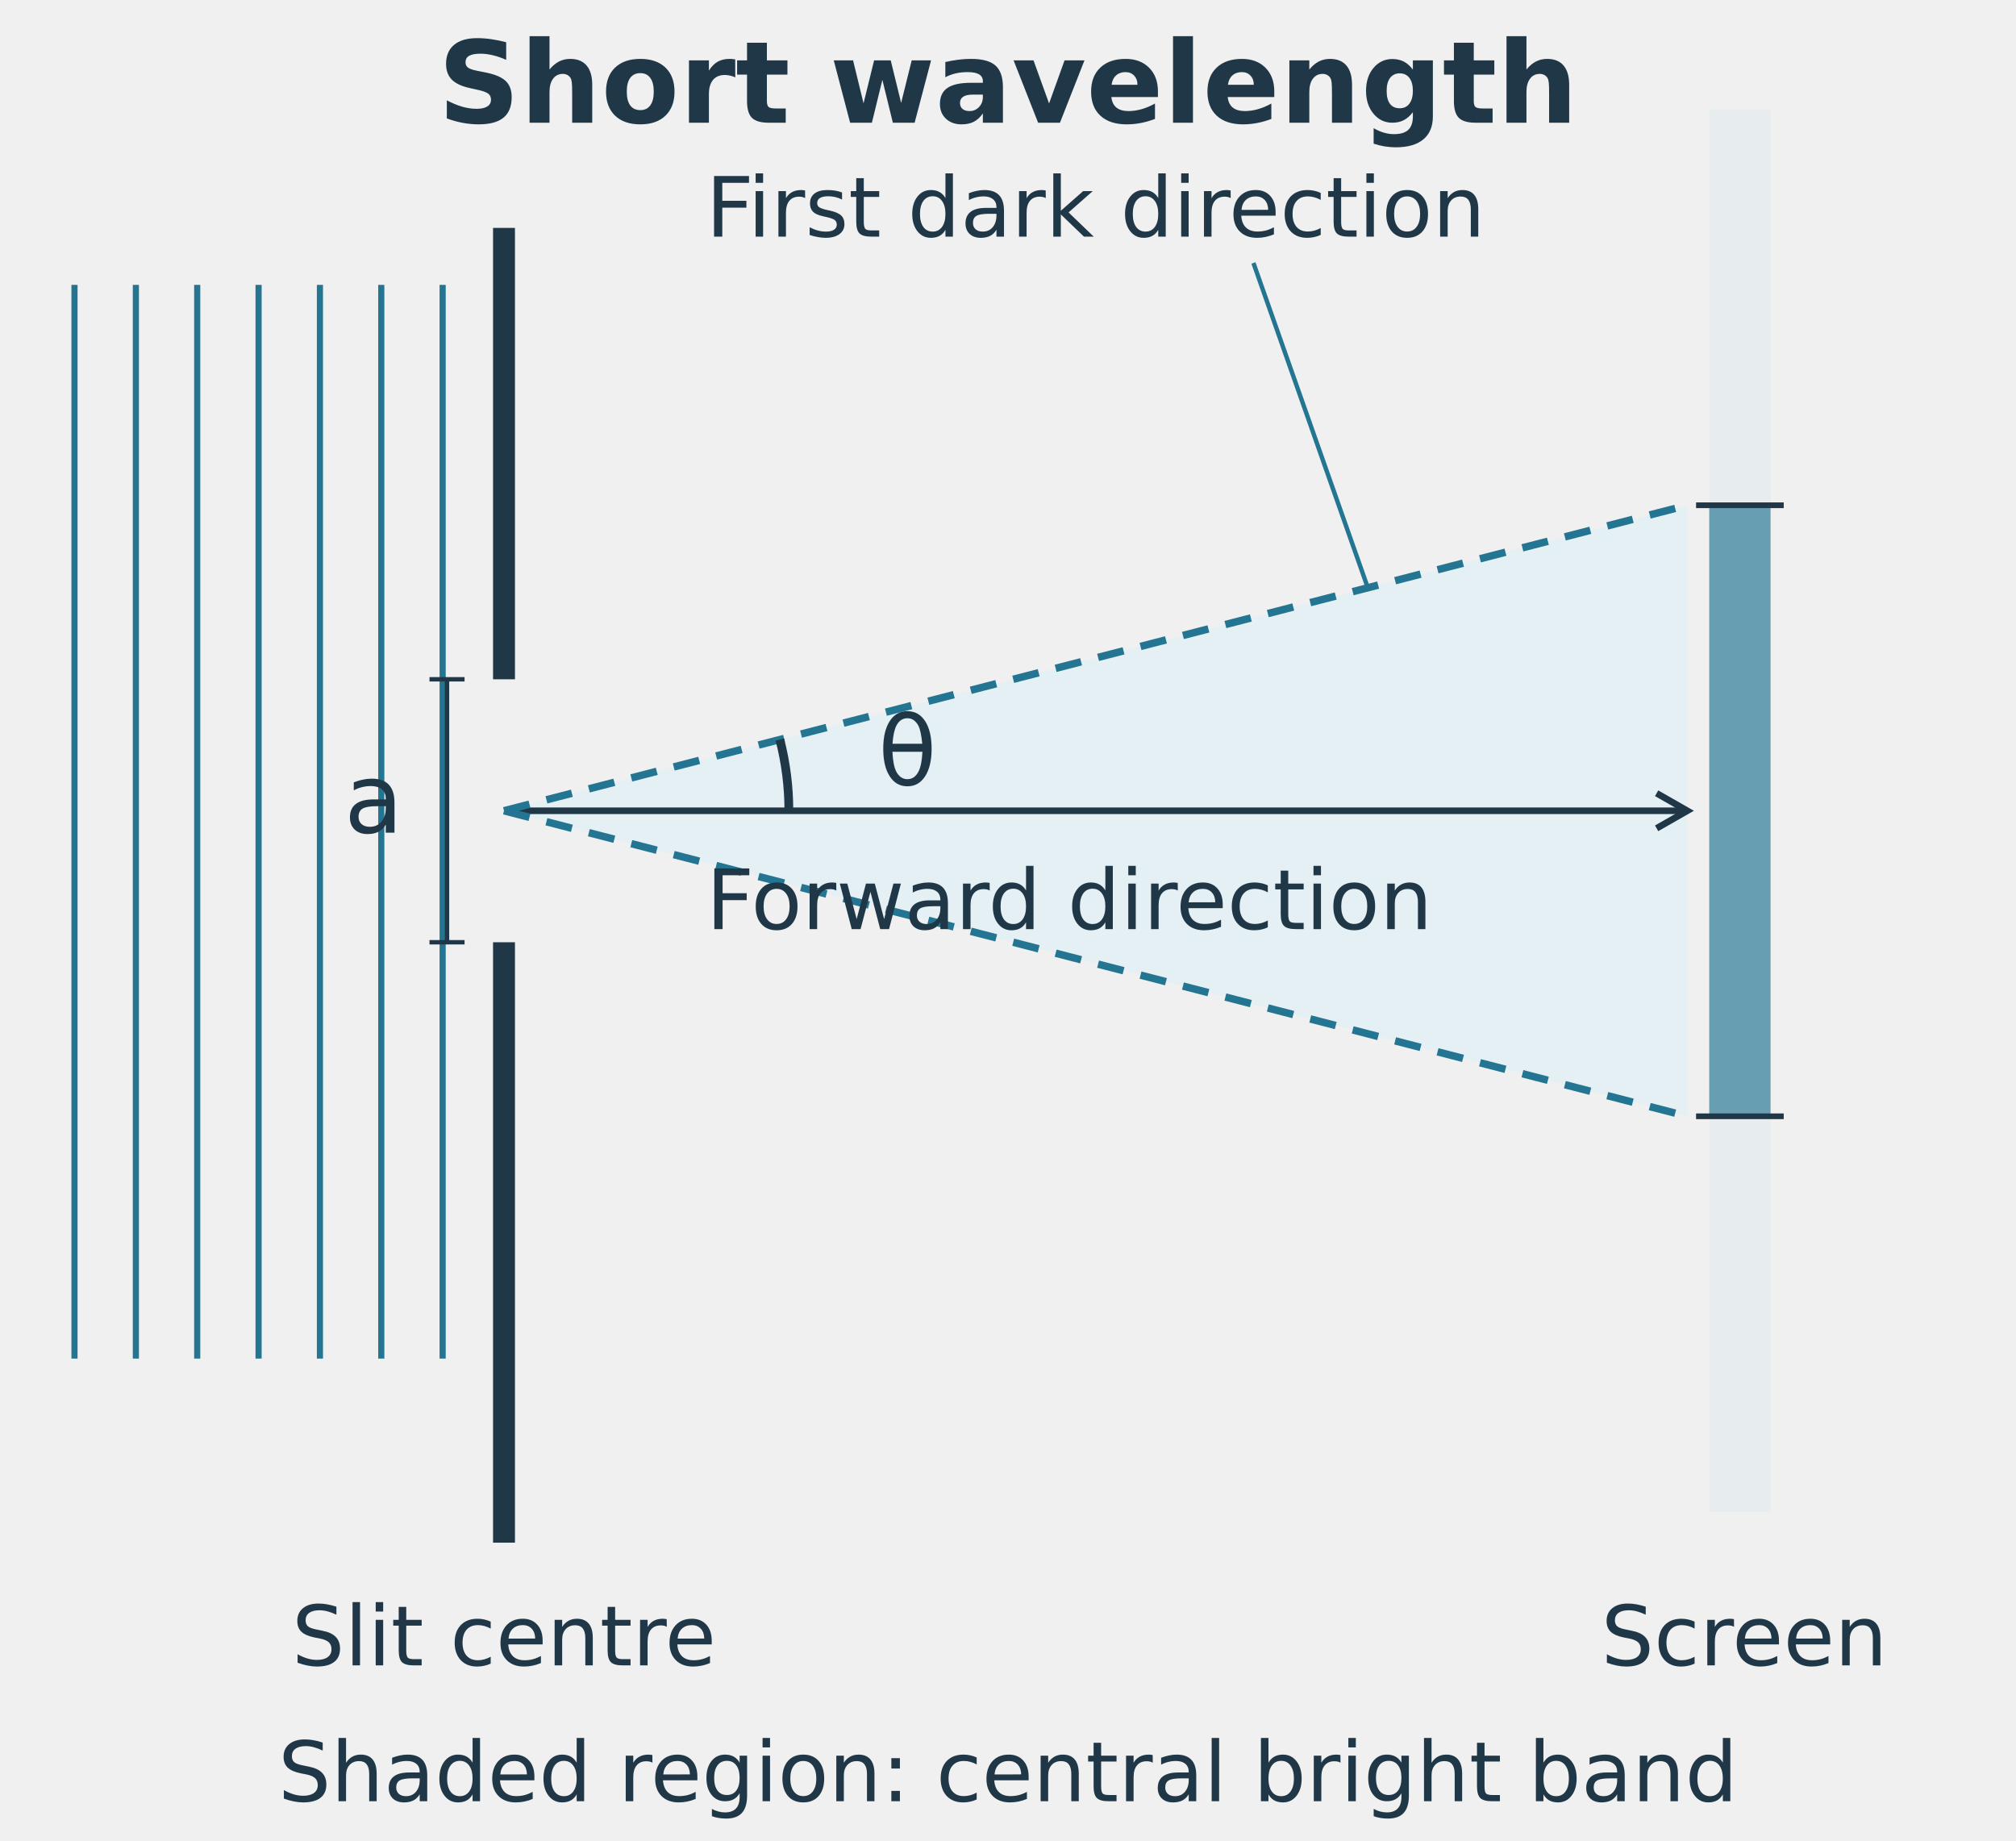
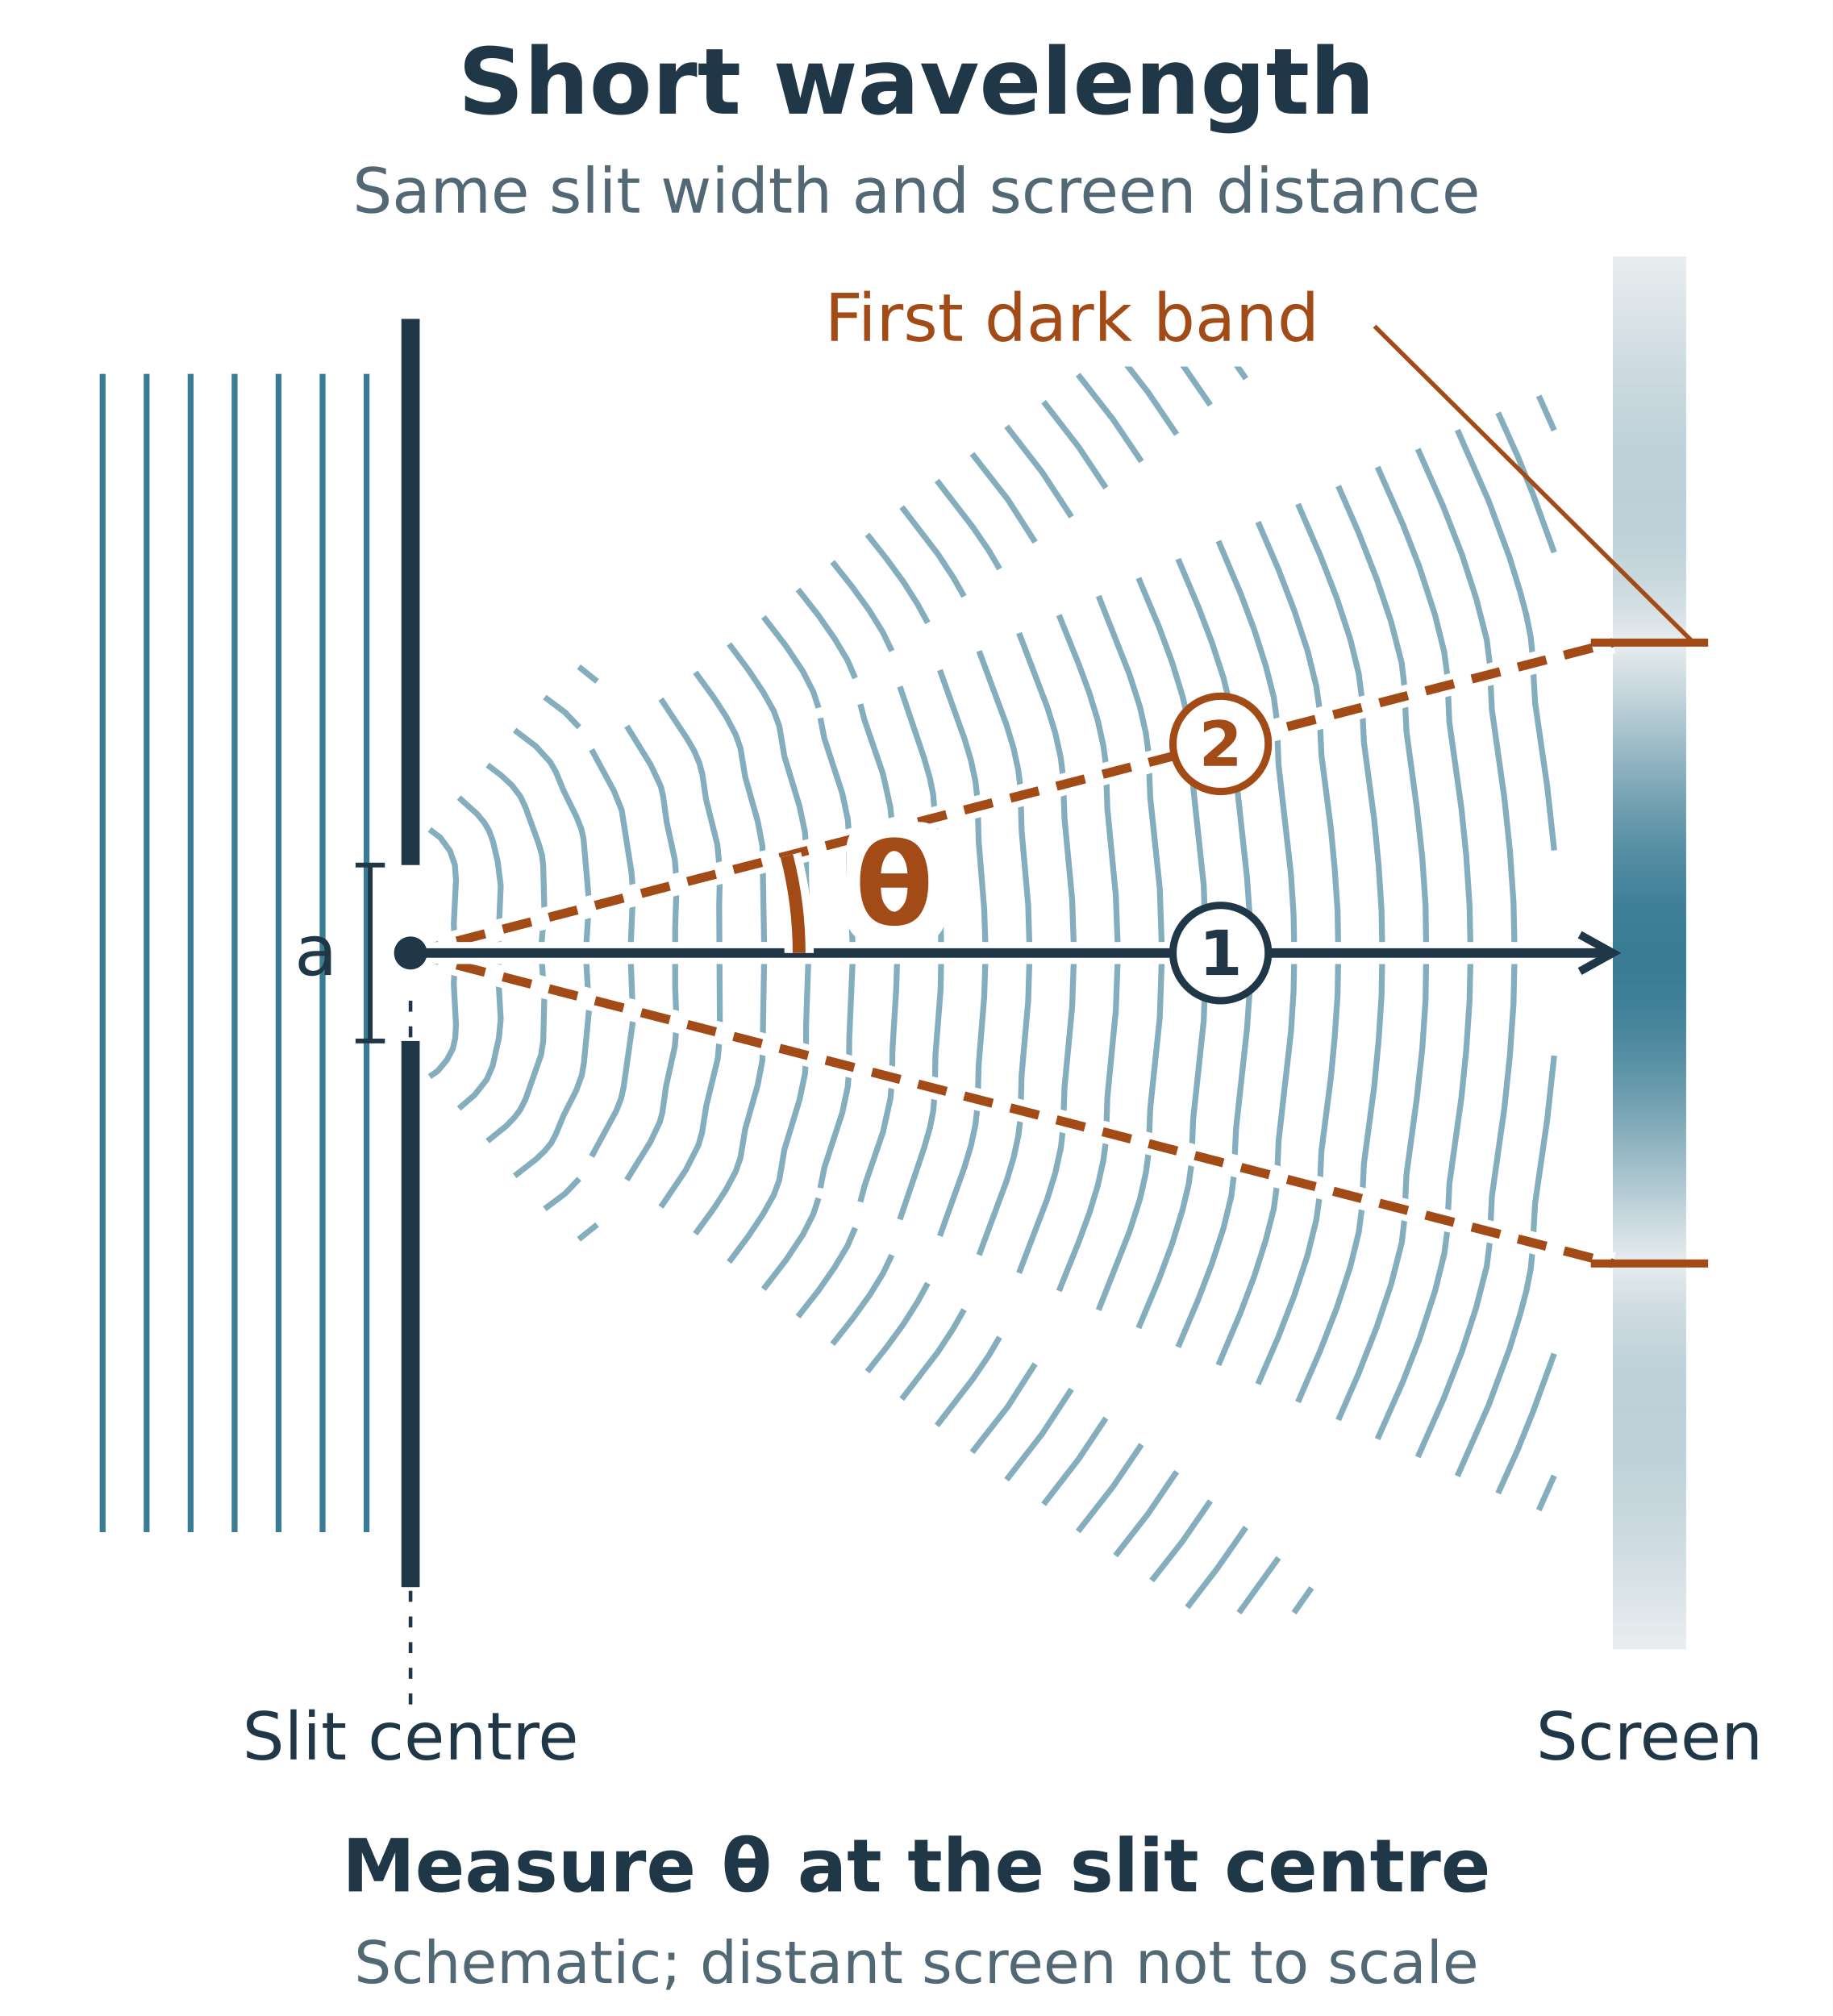
- <svg xmlns="http://www.w3.org/2000/svg" viewBox="0 0 460 420" role="img">
-   <style>text{font-family:DejaVu Sans,Arial,sans-serif;fill:#203747;font-size:22px}.small{font-size:19px}.title{font-size:26px;font-weight:600}.muted{fill:#526774}</style>
-   <text x="230" y="28" class="title" text-anchor="middle">Short wavelength</text>
-   <path d="M115,185 L385,115.29 L385,254.71 Z" fill="#e4f0f4" />
-   <line x1="101.00" y1="65.00" x2="101.00" y2="310.00" stroke="#247592" stroke-width="1.4" />
-   <line x1="87.00" y1="65.00" x2="87.00" y2="310.00" stroke="#247592" stroke-width="1.4" />
-   <line x1="73.00" y1="65.00" x2="73.00" y2="310.00" stroke="#247592" stroke-width="1.4" />
-   <line x1="59.00" y1="65.00" x2="59.00" y2="310.00" stroke="#247592" stroke-width="1.4" />
-   <line x1="45.00" y1="65.00" x2="45.00" y2="310.00" stroke="#247592" stroke-width="1.4" />
-   <line x1="31.00" y1="65.00" x2="31.00" y2="310.00" stroke="#247592" stroke-width="1.4" />
-   <line x1="17.00" y1="65.00" x2="17.00" y2="310.00" stroke="#247592" stroke-width="1.4" />
-   <line x1="115.00" y1="52.00" x2="115.00" y2="155.00" stroke="#203747" stroke-width="5" />
-   <line x1="115.00" y1="215.00" x2="115.00" y2="352.00" stroke="#203747" stroke-width="5" />
-   <line x1="102.00" y1="155.00" x2="102.00" y2="215.00" stroke="#203747" stroke-width="1" />
-   <line x1="98.00" y1="155.00" x2="106.00" y2="155.00" stroke="#203747" stroke-width="1" />
-   <line x1="98.00" y1="215.00" x2="106.00" y2="215.00" stroke="#203747" stroke-width="1" />
-   <text x="92" y="190" class="" text-anchor="end">a</text>
-   <line x1="115.00" y1="185.00" x2="385.00" y2="185.00" stroke="#203747" stroke-width="1.5" />
-   <path d="M378,181 L385,185 L378,189" fill="none" stroke="#203747" stroke-width="1.5" />
-   <line x1="115.00" y1="185.00" x2="385.00" y2="115.29" stroke="#247592" stroke-width="1.7" stroke-dasharray="6 4" />
-   <line x1="115.00" y1="185.00" x2="385.00" y2="254.71" stroke="#247592" stroke-width="1.7" stroke-dasharray="6 4" />
-   <path d="M180,185 A65,65 0 0 0 177.94,168.75" stroke="#203747" stroke-width="2" fill="none" />
-   <text x="200.315" y="179.164" class="" text-anchor="start">θ</text>
-   <text x="244" y="212" class="small" text-anchor="middle">Forward direction</text>
-   <rect x="390" y="25" width="14" height="320" fill="#e7ecef" />
-   <rect x="390" y="115.29" width="14" height="139.43" fill="#247592" opacity=".65" />
-   <line x1="387.00" y1="115.29" x2="407.00" y2="115.29" stroke="#203747" stroke-width="1.3" />
-   <line x1="387.00" y1="254.71" x2="407.00" y2="254.71" stroke="#203747" stroke-width="1.3" />
-   <text x="250" y="54" class="small" text-anchor="middle">First dark direction</text>
-   <line x1="286.00" y1="60.00" x2="312.10" y2="134.11" stroke="#247592" stroke-width="1" />
-   <text x="115" y="380" class="small" text-anchor="middle">Slit centre</text>
-   <text x="398" y="380" class="small" text-anchor="middle">Screen</text>
-   <text x="230" y="411" class="small" text-anchor="middle">Shaded region: central bright band</text>
+ <svg xmlns="http://www.w3.org/2000/svg" viewBox="0 0 500 550" role="img" aria-labelledby="title desc">
+   <style>text{font-family:DejaVu Sans,Arial,sans-serif}</style>
+   <rect width="500" height="550" fill="white" />
+   <defs>
+     <clipPath id="field">
+       <rect x="115" y="70" width="310" height="380" />
+     </clipPath>
+   </defs>
+   <text x="250.00" y="31.00" font-size="25" fill="#203747" text-anchor="middle" font-weight="bold">Short wavelength</text>
+   <text x="250.00" y="58.00" font-size="17" fill="#536875" text-anchor="middle" font-weight="normal">Same slit width and screen distance</text>
+   <path d="M100.00,102.00 L100.00,418.00" fill="none" stroke="#397c94" stroke-width="1.6" stroke-dasharray="" />
+   <path d="M88.00,102.00 L88.00,418.00" fill="none" stroke="#397c94" stroke-width="1.6" stroke-dasharray="" />
+   <path d="M76.00,102.00 L76.00,418.00" fill="none" stroke="#397c94" stroke-width="1.6" stroke-dasharray="" />
+   <path d="M64.00,102.00 L64.00,418.00" fill="none" stroke="#397c94" stroke-width="1.6" stroke-dasharray="" />
+   <path d="M52.00,102.00 L52.00,418.00" fill="none" stroke="#397c94" stroke-width="1.6" stroke-dasharray="" />
+   <path d="M40.00,102.00 L40.00,418.00" fill="none" stroke="#397c94" stroke-width="1.6" stroke-dasharray="" />
+   <path d="M28.00,102.00 L28.00,418.00" fill="none" stroke="#397c94" stroke-width="1.6" stroke-dasharray="" />
+   <g data-wavefronts="outgoing" clip-path="url(#field)" opacity=".62">
+     <path d="M357.8,433.2 L353.0,440.0" fill="none" stroke="#397c94" stroke-width="1.6" />
+     <path d="M348.8,425.0 L338.0,440.0" fill="none" stroke="#397c94" stroke-width="1.6" />
+     <path d="M339.9,416.7 L332.0,428.0 L323.9,438.5" fill="none" stroke="#397c94" stroke-width="1.6" />
+     <path d="M330.2,409.5 L322.6,420.5 L314.2,431.2" fill="none" stroke="#397c94" stroke-width="1.6" />
+     <path d="M424.0,402.6 L419.8,412.0" fill="none" stroke="#397c94" stroke-width="1.6" />
+     <path d="M321.0,401.5 L313.2,413.0 L304.3,424.4" fill="none" stroke="#397c94" stroke-width="1.6" />
+     <path d="M311.4,394.1 L303.7,405.5 L294.1,417.8" fill="none" stroke="#397c94" stroke-width="1.6" />
+     <path d="M301.7,386.9 L294.3,398.0 L284.7,410.4" fill="none" stroke="#397c94" stroke-width="1.6" />
+     <path d="M292.3,379.0 L284.3,391.2 L274.6,403.7" fill="none" stroke="#397c94" stroke-width="1.6" />
+     <path d="M282.4,372.1 L274.9,383.8 L265.2,396.2" fill="none" stroke="#397c94" stroke-width="1.6" />
+     <path d="M424.0,369.3 L418.2,385.2 L414.1,395.4 L408.7,407.4" fill="none" stroke="#397c94" stroke-width="1.6" />
+     <path d="M272.7,364.8 L269.7,369.9 L265.4,376.2 L255.6,388.9" fill="none" stroke="#397c94" stroke-width="1.6" />
+     <path d="M263.0,357.3 L260.1,362.4 L255.9,368.8 L246.0,381.7" fill="none" stroke="#397c94" stroke-width="1.6" />
+     <path d="M253.1,350.1 L250.3,355.2 L246.5,361.2 L241.9,367.5 L236.6,374.2" fill="none" stroke="#397c94" stroke-width="1.6" />
+     <path d="M243.3,342.4 L240.9,347.4 L237.2,353.4 L232.5,359.9 L227.1,366.7" fill="none" stroke="#397c94" stroke-width="1.6" />
+     <path d="M418.1,341.0 L417.6,346.2 L416.4,352.2 L414.7,358.6 L411.8,368.0 L406.1,383.4 L397.6,402.7" fill="none" stroke="#397c94" stroke-width="1.6" />
+     <path d="M233.3,335.0 L231.2,339.9 L227.6,345.9 L223.2,352.2 L217.7,359.2" fill="none" stroke="#397c94" stroke-width="1.6" />
+     <path d="M162.9,334.1 L157.9,338.1" fill="none" stroke="#397c94" stroke-width="1.6" />
+     <path d="M223.3,326.9 L221.9,331.2 L219.0,336.9 L214.4,343.8 L208.3,351.7" fill="none" stroke="#397c94" stroke-width="1.6" />
+     <path d="M158.0,321.6 L154.2,325.6 L148.6,329.8" fill="none" stroke="#397c94" stroke-width="1.6" />
+     <path d="M424.0,288.0 L422.1,305.4 L418.8,328.2 L418.3,336.9" fill="none" stroke="#397c94" stroke-width="1.6" />
+     <path d="M117.2,226.3 L120.1,228.5 L122.8,232.2 L124.1,236.0 L124.4,240.1 L123.8,252.1 L124.2,260.0 L123.8,268.6 L124.4,279.5 L124.2,283.2 L123.5,286.2 L121.9,289.2 L119.4,292.2 L117.2,293.7" fill="none" stroke="#397c94" stroke-width="1.6" />
+     <path d="M125.2,217.6 L130.2,222.1 L132.1,224.4 L133.4,226.6 L134.5,229.6 L135.8,235.2 L136.6,241.6 L135.9,258.5 L136.1,269.4 L136.6,278.0 L136.1,283.2 L134.4,290.8 L132.8,294.5 L129.5,298.7 L125.2,302.4" fill="none" stroke="#397c94" stroke-width="1.6" />
+     <path d="M133.0,208.7 L136.8,211.6 L139.7,214.3 L141.9,217.2 L143.3,220.1 L146.9,230.0 L147.9,233.4 L148.2,236.4 L148.5,248.0 L147.6,259.2 L148.5,272.0 L148.2,284.0 L147.6,287.8 L143.4,299.8 L141.9,302.8 L140.4,304.8 L138.2,307.1 L133.0,311.3" fill="none" stroke="#397c94" stroke-width="1.6" />
+     <path d="M161.4,204.5 L167.5,215.8 L169.6,221.0 L172.3,238.2 L172.7,243.5 L172.0,259.6 L172.7,278.4 L170.1,296.8 L169.4,299.8 L168.1,303.1 L161.4,315.5" fill="none" stroke="#397c94" stroke-width="1.6" />
+     <path d="M140.4,199.2 L146.2,203.6 L150.1,207.9 L151.6,210.5 L153.8,215.8 L157.3,222.9 L158.6,226.2 L159.2,228.9 L160.7,246.1 L159.8,260.0 L160.7,275.4 L159.3,290.0 L158.7,293.4 L157.2,297.5 L153.8,304.2 L151.6,309.5 L150.4,311.8 L148.6,314.0 L146.3,316.2 L140.4,320.8" fill="none" stroke="#397c94" stroke-width="1.6" />
+     <path d="M171.0,198.1 L177.5,208.6 L180.3,214.6 L180.9,217.2 L181.9,224.4 L184.1,234.5 L184.6,240.9 L184.2,252.9 L184.2,269.4 L184.6,279.5 L184.1,285.5 L181.7,296.4 L180.7,303.5 L180.0,306.1 L177.4,311.6 L171.0,321.9" fill="none" stroke="#397c94" stroke-width="1.6" />
+     <path d="M223.8,195.9 L224.9,201.5 L229.8,216.5 L231.3,223.6 L231.6,227.8 L231.7,237.1 L232.7,260.0 L231.7,282.9 L231.6,292.2 L231.3,296.4 L229.8,303.5 L224.9,318.5 L223.8,324.1" fill="none" stroke="#397c94" stroke-width="1.6" />
+     <path d="M234.7,192.1 L235.9,196.6 L240.9,211.2 L242.9,220.2 L243.3,224.4 L243.5,234.1 L244.5,250.2 L244.8,260.0 L244.5,269.8 L243.5,285.9 L243.3,295.6 L242.9,299.8 L240.9,308.8 L235.9,323.4 L234.7,327.9" fill="none" stroke="#397c94" stroke-width="1.6" />
+     <path d="M180.3,190.7 L187.5,201.6 L189.4,204.9 L190.8,208.2 L191.6,211.2 L192.6,218.0 L195.7,230.4 L196.4,237.9 L196.2,246.9 L196.4,282.5 L195.8,288.9 L192.7,301.6 L191.5,309.1 L190.5,312.5 L187.1,319.2 L180.3,329.3" fill="none" stroke="#397c94" stroke-width="1.6" />
+     <path d="M148.6,190.2 L154.2,194.4 L158.0,198.4" fill="none" stroke="#397c94" stroke-width="1.6" />
+     <path d="M245.5,187.3 L252.1,206.8 L253.7,212.4 L254.6,216.9 L255.0,221.8 L255.2,232.2 L256.6,249.9 L256.8,260.0 L256.6,270.1 L255.2,287.8 L255.0,298.2 L254.6,303.1 L253.7,307.6 L252.1,313.2 L245.5,332.7" fill="none" stroke="#397c94" stroke-width="1.6" />
+     <path d="M189.7,183.4 L194.8,190.4 L198.1,195.5 L200.7,200.4 L202.0,204.1 L203.3,212.0 L206.7,224.0 L208.0,230.8 L208.5,260.0 L208.0,289.2 L206.7,296.0 L203.3,308.0 L202.0,315.9 L200.7,319.6 L198.1,324.5 L194.8,329.6 L189.7,336.6" fill="none" stroke="#397c94" stroke-width="1.6" />
+     <path d="M418.3,183.1 L418.8,191.8 L422.1,214.6 L424.0,232.0" fill="none" stroke="#397c94" stroke-width="1.6" />
+     <path d="M256.4,182.8 L263.1,201.5 L264.9,207.5 L266.1,213.1 L266.7,218.4 L267.0,229.6 L268.5,248.0 L268.9,260.0 L268.5,272.0 L267.0,290.4 L266.7,301.6 L266.1,306.9 L264.9,312.5 L263.1,318.5 L256.4,337.2" fill="none" stroke="#397c94" stroke-width="1.6" />
+     <path d="M157.9,181.9 L162.9,185.9" fill="none" stroke="#397c94" stroke-width="1.6" />
+     <path d="M267.1,177.6 L274.6,197.8 L276.5,204.1 L277.8,210.1 L278.4,215.0 L278.7,226.6 L280.5,246.9 L280.9,260.0 L280.5,273.1 L278.7,293.4 L278.4,305.0 L277.8,309.9 L276.5,315.9 L274.6,322.2 L267.1,342.4" fill="none" stroke="#397c94" stroke-width="1.6" />
+     <path d="M198.9,175.7 L204.2,182.8 L208.2,188.8 L211.1,194.0 L212.6,198.1 L214.0,206.4 L218.1,219.9 L219.6,227.0 L219.9,231.1 L219.9,240.1 L220.6,260.0 L219.9,279.9 L219.9,288.9 L219.6,293.0 L218.1,300.1 L214.0,313.6 L212.6,321.9 L211.1,326.0 L208.2,331.2 L204.2,337.2 L198.9,344.3" fill="none" stroke="#397c94" stroke-width="1.6" />
+     <path d="M278.0,172.7 L285.7,192.9 L287.9,200.0 L289.4,206.8 L290.0,212.0 L290.4,223.2 L292.5,245.4 L293.0,260.0 L292.5,274.6 L290.4,296.8 L290.0,308.0 L289.4,313.2 L287.9,320.0 L285.7,327.1 L278.0,347.3" fill="none" stroke="#397c94" stroke-width="1.6" />
+     <path d="M208.3,168.3 L214.4,176.2 L219.0,183.1 L221.9,188.8 L223.3,193.1" fill="none" stroke="#397c94" stroke-width="1.6" />
+     <path d="M288.9,167.8 L294.3,181.2 L297.2,189.1 L299.5,196.6 L301.0,203.4 L301.7,208.6 L302.1,220.6 L304.4,244.2 L305.0,260.0 L304.4,275.8 L302.1,299.4 L301.7,311.4 L301.0,316.6 L299.5,323.4 L297.2,330.9 L294.3,338.8 L288.9,352.2" fill="none" stroke="#397c94" stroke-width="1.6" />
+     <path d="M299.7,162.6 L308.1,183.9 L311.0,192.9 L312.6,200.0 L313.3,205.2 L313.8,217.6 L316.4,242.4 L317.0,260.0 L316.4,277.6 L313.8,302.4 L313.3,314.8 L312.6,320.0 L311.0,327.1 L308.1,336.1 L299.7,357.4" fill="none" stroke="#397c94" stroke-width="1.6" />
+     <path d="M217.7,160.8 L223.2,167.8 L227.6,174.1 L231.2,180.1 L233.3,185.0" fill="none" stroke="#397c94" stroke-width="1.6" />
+     <path d="M310.6,157.7 L316.1,170.8 L319.7,180.5 L322.6,189.9 L324.3,197.0 L325.0,202.2 L325.5,214.6 L328.4,241.6 L329.0,260.0 L328.4,278.4 L325.5,305.4 L325.0,317.8 L324.3,323.0 L322.6,330.1 L319.7,339.5 L316.1,349.2 L310.6,362.3" fill="none" stroke="#397c94" stroke-width="1.6" />
+     <path d="M227.1,153.3 L232.5,160.1 L237.2,166.6 L240.9,172.6 L243.3,177.6" fill="none" stroke="#397c94" stroke-width="1.6" />
+     <path d="M321.4,152.5 L326.9,165.5 L330.6,175.2 L333.8,185.0 L335.9,193.6 L336.6,199.2 L337.2,212.0 L340.2,239.4 L340.9,249.5 L341.1,260.0 L340.9,270.5 L340.2,280.6 L337.2,308.0 L336.6,320.8 L335.9,326.4 L333.8,335.0 L330.6,344.8 L326.9,354.5 L321.4,367.5" fill="none" stroke="#397c94" stroke-width="1.6" />
+     <path d="M332.4,147.6 L338.4,161.8 L342.2,171.9 L345.3,181.6 L347.5,190.2 L348.3,196.2 L348.8,208.6 L352.2,238.6 L352.9,249.5 L353.1,260.0 L352.9,270.5 L352.2,281.4 L348.8,311.4 L348.3,323.8 L347.5,329.8 L345.3,338.4 L342.2,348.1 L338.4,358.2 L332.4,372.4" fill="none" stroke="#397c94" stroke-width="1.6" />
+     <path d="M236.6,145.8 L241.9,152.5 L246.5,158.8 L250.3,164.8 L253.1,169.9" fill="none" stroke="#397c94" stroke-width="1.6" />
+     <path d="M343.2,142.4 L348.8,155.4 L353.1,166.6 L356.7,177.5 L359.1,187.2 L359.9,192.9 L360.5,206.0 L363.1,226.2 L364.1,236.8 L364.9,248.4 L365.1,260.0 L364.9,271.6 L364.1,283.2 L363.1,293.8 L360.5,314.0 L359.9,327.1 L359.1,332.8 L356.7,342.5 L353.1,353.4 L348.8,364.6 L343.2,377.6" fill="none" stroke="#397c94" stroke-width="1.6" />
+     <path d="M246.0,138.3 L255.9,151.2 L260.1,157.6 L263.0,162.7" fill="none" stroke="#397c94" stroke-width="1.6" />
+     <path d="M354.1,137.5 L360.2,151.6 L364.7,163.2 L368.4,174.5 L370.7,183.9 L371.5,190.2 L372.1,202.6 L374.9,223.6 L376.1,236.1 L376.9,248.4 L377.1,260.0 L376.9,271.6 L376.1,283.9 L374.9,296.4 L372.1,317.4 L371.5,329.8 L370.7,336.1 L368.4,345.5 L364.7,356.8 L360.2,368.4 L354.1,382.5" fill="none" stroke="#397c94" stroke-width="1.6" />
+     <path d="M365.1,132.6 L370.6,145.2 L375.6,158.0 L379.5,169.6 L382.4,180.9 L383.1,186.9 L383.7,199.6 L386.5,220.2 L388.0,233.8 L388.9,246.9 L389.1,260.0 L388.9,273.1 L388.0,286.2 L386.5,299.8 L383.7,320.4 L383.1,333.1 L382.4,339.1 L379.5,350.4 L375.6,362.0 L370.6,374.8 L365.1,387.4" fill="none" stroke="#397c94" stroke-width="1.6" />
+     <path d="M255.6,131.1 L265.4,143.8 L269.7,150.1 L272.7,155.2" fill="none" stroke="#397c94" stroke-width="1.6" />
+     <path d="M375.8,127.4 L382.7,143.0 L387.2,154.6 L391.5,167.8 L394.0,177.9 L394.8,183.9 L395.4,197.0 L398.7,220.6 L400.0,233.4 L400.9,246.9 L401.2,260.0 L400.9,273.1 L400.0,286.6 L398.7,299.4 L395.4,323.0 L394.8,336.1 L394.0,342.1 L391.5,352.2 L387.2,365.4 L382.7,377.0 L375.8,392.6" fill="none" stroke="#397c94" stroke-width="1.6" />
+     <path d="M265.2,123.8 L274.9,136.2 L282.4,147.9" fill="none" stroke="#397c94" stroke-width="1.6" />
+     <path d="M386.8,122.5 L393.7,138.1 L398.8,151.2 L402.7,163.2 L405.6,174.5 L406.4,180.9 L407.0,193.6 L410.4,217.6 L411.9,231.9 L412.9,246.1 L413.2,260.0 L412.9,273.9 L411.9,288.1 L410.4,302.4 L407.0,326.4 L406.4,339.1 L405.6,345.5 L402.7,356.8 L398.8,368.8 L393.7,381.9 L386.8,397.5" fill="none" stroke="#397c94" stroke-width="1.6" />
+     <path d="M397.6,117.3 L406.1,136.6 L411.8,152.0 L414.7,161.4 L416.4,167.8 L417.6,173.8 L418.1,179.0" fill="none" stroke="#397c94" stroke-width="1.6" />
+     <path d="M274.6,116.3 L284.3,128.8 L292.3,141.0" fill="none" stroke="#397c94" stroke-width="1.6" />
+     <path d="M408.7,112.6 L414.1,124.6 L418.2,134.8 L424.0,150.7" fill="none" stroke="#397c94" stroke-width="1.6" />
+     <path d="M284.7,109.6 L294.3,122.0 L301.7,133.1" fill="none" stroke="#397c94" stroke-width="1.6" />
+     <path d="M419.8,108.0 L424.0,117.4" fill="none" stroke="#397c94" stroke-width="1.6" />
+     <path d="M294.1,102.2 L303.7,114.5 L311.4,125.9" fill="none" stroke="#397c94" stroke-width="1.6" />
+     <path d="M304.3,95.6 L313.2,107.0 L321.0,118.5" fill="none" stroke="#397c94" stroke-width="1.6" />
+     <path d="M314.2,88.8 L322.6,99.5 L330.2,110.5" fill="none" stroke="#397c94" stroke-width="1.6" />
+     <path d="M323.9,81.5 L332.0,92.0 L339.9,103.3" fill="none" stroke="#397c94" stroke-width="1.6" />
+     <path d="M338.0,80.0 L348.8,95.0" fill="none" stroke="#397c94" stroke-width="1.6" />
+     <path d="M353.0,80.0 L357.8,86.8" fill="none" stroke="#397c94" stroke-width="1.6" />
+   </g>
+   <g data-screen-pattern="far-field">
+     <rect x="440" y="70" width="20" height="380" fill="#e9edef" />
+     <defs>
+       <linearGradient id="screen-intensity" x1="0" y1="0" x2="0" y2="1">
+         <stop offset="0" stop-color="#397c94" stop-opacity="0.004" />
+         <stop offset="0.005" stop-color="#397c94" stop-opacity="0.009" />
+         <stop offset="0.011" stop-color="#397c94" stop-opacity="0.021" />
+         <stop offset="0.016" stop-color="#397c94" stop-opacity="0.032" />
+         <stop offset="0.021" stop-color="#397c94" stop-opacity="0.043" />
+         <stop offset="0.026" stop-color="#397c94" stop-opacity="0.054" />
+         <stop offset="0.032" stop-color="#397c94" stop-opacity="0.065" />
+         <stop offset="0.037" stop-color="#397c94" stop-opacity="0.075" />
+         <stop offset="0.042" stop-color="#397c94" stop-opacity="0.086" />
+         <stop offset="0.047" stop-color="#397c94" stop-opacity="0.096" />
+         <stop offset="0.053" stop-color="#397c94" stop-opacity="0.106" />
+         <stop offset="0.058" stop-color="#397c94" stop-opacity="0.117" />
+         <stop offset="0.063" stop-color="#397c94" stop-opacity="0.127" />
+         <stop offset="0.068" stop-color="#397c94" stop-opacity="0.137" />
+         <stop offset="0.074" stop-color="#397c94" stop-opacity="0.146" />
+         <stop offset="0.079" stop-color="#397c94" stop-opacity="0.156" />
+         <stop offset="0.084" stop-color="#397c94" stop-opacity="0.165" />
+         <stop offset="0.089" stop-color="#397c94" stop-opacity="0.174" />
+         <stop offset="0.095" stop-color="#397c94" stop-opacity="0.183" />
+         <stop offset="0.1" stop-color="#397c94" stop-opacity="0.191" />
+         <stop offset="0.105" stop-color="#397c94" stop-opacity="0.199" />
+         <stop offset="0.111" stop-color="#397c94" stop-opacity="0.207" />
+         <stop offset="0.116" stop-color="#397c94" stop-opacity="0.214" />
+         <stop offset="0.121" stop-color="#397c94" stop-opacity="0.221" />
+         <stop offset="0.126" stop-color="#397c94" stop-opacity="0.227" />
+         <stop offset="0.132" stop-color="#397c94" stop-opacity="0.233" />
+         <stop offset="0.137" stop-color="#397c94" stop-opacity="0.238" />
+         <stop offset="0.142" stop-color="#397c94" stop-opacity="0.242" />
+         <stop offset="0.147" stop-color="#397c94" stop-opacity="0.246" />
+         <stop offset="0.153" stop-color="#397c94" stop-opacity="0.249" />
+         <stop offset="0.158" stop-color="#397c94" stop-opacity="0.251" />
+         <stop offset="0.163" stop-color="#397c94" stop-opacity="0.252" />
+         <stop offset="0.168" stop-color="#397c94" stop-opacity="0.253" />
+         <stop offset="0.174" stop-color="#397c94" stop-opacity="0.253" />
+         <stop offset="0.179" stop-color="#397c94" stop-opacity="0.252" />
+         <stop offset="0.184" stop-color="#397c94" stop-opacity="0.249" />
+         <stop offset="0.189" stop-color="#397c94" stop-opacity="0.246" />
+         <stop offset="0.195" stop-color="#397c94" stop-opacity="0.242" />
+         <stop offset="0.2" stop-color="#397c94" stop-opacity="0.237" />
+         <stop offset="0.205" stop-color="#397c94" stop-opacity="0.231" />
+         <stop offset="0.211" stop-color="#397c94" stop-opacity="0.223" />
+         <stop offset="0.216" stop-color="#397c94" stop-opacity="0.214" />
+         <stop offset="0.221" stop-color="#397c94" stop-opacity="0.204" />
+         <stop offset="0.226" stop-color="#397c94" stop-opacity="0.193" />
+         <stop offset="0.232" stop-color="#397c94" stop-opacity="0.18" />
+         <stop offset="0.237" stop-color="#397c94" stop-opacity="0.166" />
+         <stop offset="0.242" stop-color="#397c94" stop-opacity="0.151" />
+         <stop offset="0.247" stop-color="#397c94" stop-opacity="0.134" />
+         <stop offset="0.253" stop-color="#397c94" stop-opacity="0.116" />
+         <stop offset="0.258" stop-color="#397c94" stop-opacity="0.095" />
+         <stop offset="0.263" stop-color="#397c94" stop-opacity="0.073" />
+         <stop offset="0.268" stop-color="#397c94" stop-opacity="0.049" />
+         <stop offset="0.274" stop-color="#397c94" stop-opacity="0.022" />
+         <stop offset="0.279" stop-color="#397c94" stop-opacity="0.013" />
+         <stop offset="0.284" stop-color="#397c94" stop-opacity="0.043" />
+         <stop offset="0.289" stop-color="#397c94" stop-opacity="0.073" />
+         <stop offset="0.295" stop-color="#397c94" stop-opacity="0.103" />
+         <stop offset="0.3" stop-color="#397c94" stop-opacity="0.133" />
+         <stop offset="0.305" stop-color="#397c94" stop-opacity="0.163" />
+         <stop offset="0.311" stop-color="#397c94" stop-opacity="0.193" />
+         <stop offset="0.316" stop-color="#397c94" stop-opacity="0.223" />
+         <stop offset="0.321" stop-color="#397c94" stop-opacity="0.254" />
+         <stop offset="0.326" stop-color="#397c94" stop-opacity="0.285" />
+         <stop offset="0.332" stop-color="#397c94" stop-opacity="0.317" />
+         <stop offset="0.337" stop-color="#397c94" stop-opacity="0.348" />
+         <stop offset="0.342" stop-color="#397c94" stop-opacity="0.38" />
+         <stop offset="0.347" stop-color="#397c94" stop-opacity="0.411" />
+         <stop offset="0.353" stop-color="#397c94" stop-opacity="0.443" />
+         <stop offset="0.358" stop-color="#397c94" stop-opacity="0.474" />
+         <stop offset="0.363" stop-color="#397c94" stop-opacity="0.506" />
+         <stop offset="0.368" stop-color="#397c94" stop-opacity="0.537" />
+         <stop offset="0.374" stop-color="#397c94" stop-opacity="0.567" />
+         <stop offset="0.379" stop-color="#397c94" stop-opacity="0.598" />
+         <stop offset="0.384" stop-color="#397c94" stop-opacity="0.627" />
+         <stop offset="0.389" stop-color="#397c94" stop-opacity="0.656" />
+         <stop offset="0.395" stop-color="#397c94" stop-opacity="0.685" />
+         <stop offset="0.4" stop-color="#397c94" stop-opacity="0.713" />
+         <stop offset="0.405" stop-color="#397c94" stop-opacity="0.739" />
+         <stop offset="0.411" stop-color="#397c94" stop-opacity="0.765" />
+         <stop offset="0.416" stop-color="#397c94" stop-opacity="0.79" />
+         <stop offset="0.421" stop-color="#397c94" stop-opacity="0.814" />
+         <stop offset="0.426" stop-color="#397c94" stop-opacity="0.837" />
+         <stop offset="0.432" stop-color="#397c94" stop-opacity="0.858" />
+         <stop offset="0.437" stop-color="#397c94" stop-opacity="0.878" />
+         <stop offset="0.442" stop-color="#397c94" stop-opacity="0.897" />
+         <stop offset="0.447" stop-color="#397c94" stop-opacity="0.914" />
+         <stop offset="0.453" stop-color="#397c94" stop-opacity="0.93" />
+         <stop offset="0.458" stop-color="#397c94" stop-opacity="0.945" />
+         <stop offset="0.463" stop-color="#397c94" stop-opacity="0.957" />
+         <stop offset="0.468" stop-color="#397c94" stop-opacity="0.969" />
+         <stop offset="0.474" stop-color="#397c94" stop-opacity="0.978" />
+         <stop offset="0.479" stop-color="#397c94" stop-opacity="0.986" />
+         <stop offset="0.484" stop-color="#397c94" stop-opacity="0.992" />
+         <stop offset="0.489" stop-color="#397c94" stop-opacity="0.997" />
+         <stop offset="0.495" stop-color="#397c94" stop-opacity="0.999" />
+         <stop offset="0.5" stop-color="#397c94" stop-opacity="1" />
+         <stop offset="0.505" stop-color="#397c94" stop-opacity="0.999" />
+         <stop offset="0.511" stop-color="#397c94" stop-opacity="0.997" />
+         <stop offset="0.516" stop-color="#397c94" stop-opacity="0.992" />
+         <stop offset="0.521" stop-color="#397c94" stop-opacity="0.986" />
+         <stop offset="0.526" stop-color="#397c94" stop-opacity="0.978" />
+         <stop offset="0.532" stop-color="#397c94" stop-opacity="0.969" />
+         <stop offset="0.537" stop-color="#397c94" stop-opacity="0.957" />
+         <stop offset="0.542" stop-color="#397c94" stop-opacity="0.945" />
+         <stop offset="0.547" stop-color="#397c94" stop-opacity="0.93" />
+         <stop offset="0.553" stop-color="#397c94" stop-opacity="0.914" />
+         <stop offset="0.558" stop-color="#397c94" stop-opacity="0.897" />
+         <stop offset="0.563" stop-color="#397c94" stop-opacity="0.878" />
+         <stop offset="0.568" stop-color="#397c94" stop-opacity="0.858" />
+         <stop offset="0.574" stop-color="#397c94" stop-opacity="0.837" />
+         <stop offset="0.579" stop-color="#397c94" stop-opacity="0.814" />
+         <stop offset="0.584" stop-color="#397c94" stop-opacity="0.79" />
+         <stop offset="0.589" stop-color="#397c94" stop-opacity="0.765" />
+         <stop offset="0.595" stop-color="#397c94" stop-opacity="0.739" />
+         <stop offset="0.6" stop-color="#397c94" stop-opacity="0.713" />
+         <stop offset="0.605" stop-color="#397c94" stop-opacity="0.685" />
+         <stop offset="0.611" stop-color="#397c94" stop-opacity="0.656" />
+         <stop offset="0.616" stop-color="#397c94" stop-opacity="0.627" />
+         <stop offset="0.621" stop-color="#397c94" stop-opacity="0.598" />
+         <stop offset="0.626" stop-color="#397c94" stop-opacity="0.567" />
+         <stop offset="0.632" stop-color="#397c94" stop-opacity="0.537" />
+         <stop offset="0.637" stop-color="#397c94" stop-opacity="0.506" />
+         <stop offset="0.642" stop-color="#397c94" stop-opacity="0.474" />
+         <stop offset="0.647" stop-color="#397c94" stop-opacity="0.443" />
+         <stop offset="0.653" stop-color="#397c94" stop-opacity="0.411" />
+         <stop offset="0.658" stop-color="#397c94" stop-opacity="0.38" />
+         <stop offset="0.663" stop-color="#397c94" stop-opacity="0.348" />
+         <stop offset="0.668" stop-color="#397c94" stop-opacity="0.317" />
+         <stop offset="0.674" stop-color="#397c94" stop-opacity="0.285" />
+         <stop offset="0.679" stop-color="#397c94" stop-opacity="0.254" />
+         <stop offset="0.684" stop-color="#397c94" stop-opacity="0.223" />
+         <stop offset="0.689" stop-color="#397c94" stop-opacity="0.193" />
+         <stop offset="0.695" stop-color="#397c94" stop-opacity="0.163" />
+         <stop offset="0.7" stop-color="#397c94" stop-opacity="0.133" />
+         <stop offset="0.705" stop-color="#397c94" stop-opacity="0.103" />
+         <stop offset="0.711" stop-color="#397c94" stop-opacity="0.073" />
+         <stop offset="0.716" stop-color="#397c94" stop-opacity="0.043" />
+         <stop offset="0.721" stop-color="#397c94" stop-opacity="0.013" />
+         <stop offset="0.726" stop-color="#397c94" stop-opacity="0.022" />
+         <stop offset="0.732" stop-color="#397c94" stop-opacity="0.049" />
+         <stop offset="0.737" stop-color="#397c94" stop-opacity="0.073" />
+         <stop offset="0.742" stop-color="#397c94" stop-opacity="0.095" />
+         <stop offset="0.747" stop-color="#397c94" stop-opacity="0.116" />
+         <stop offset="0.753" stop-color="#397c94" stop-opacity="0.134" />
+         <stop offset="0.758" stop-color="#397c94" stop-opacity="0.151" />
+         <stop offset="0.763" stop-color="#397c94" stop-opacity="0.166" />
+         <stop offset="0.768" stop-color="#397c94" stop-opacity="0.18" />
+         <stop offset="0.774" stop-color="#397c94" stop-opacity="0.193" />
+         <stop offset="0.779" stop-color="#397c94" stop-opacity="0.204" />
+         <stop offset="0.784" stop-color="#397c94" stop-opacity="0.214" />
+         <stop offset="0.789" stop-color="#397c94" stop-opacity="0.223" />
+         <stop offset="0.795" stop-color="#397c94" stop-opacity="0.231" />
+         <stop offset="0.8" stop-color="#397c94" stop-opacity="0.237" />
+         <stop offset="0.805" stop-color="#397c94" stop-opacity="0.242" />
+         <stop offset="0.811" stop-color="#397c94" stop-opacity="0.246" />
+         <stop offset="0.816" stop-color="#397c94" stop-opacity="0.249" />
+         <stop offset="0.821" stop-color="#397c94" stop-opacity="0.252" />
+         <stop offset="0.826" stop-color="#397c94" stop-opacity="0.253" />
+         <stop offset="0.832" stop-color="#397c94" stop-opacity="0.253" />
+         <stop offset="0.837" stop-color="#397c94" stop-opacity="0.252" />
+         <stop offset="0.842" stop-color="#397c94" stop-opacity="0.251" />
+         <stop offset="0.847" stop-color="#397c94" stop-opacity="0.249" />
+         <stop offset="0.853" stop-color="#397c94" stop-opacity="0.246" />
+         <stop offset="0.858" stop-color="#397c94" stop-opacity="0.242" />
+         <stop offset="0.863" stop-color="#397c94" stop-opacity="0.238" />
+         <stop offset="0.868" stop-color="#397c94" stop-opacity="0.233" />
+         <stop offset="0.874" stop-color="#397c94" stop-opacity="0.227" />
+         <stop offset="0.879" stop-color="#397c94" stop-opacity="0.221" />
+         <stop offset="0.884" stop-color="#397c94" stop-opacity="0.214" />
+         <stop offset="0.889" stop-color="#397c94" stop-opacity="0.207" />
+         <stop offset="0.895" stop-color="#397c94" stop-opacity="0.199" />
+         <stop offset="0.9" stop-color="#397c94" stop-opacity="0.191" />
+         <stop offset="0.905" stop-color="#397c94" stop-opacity="0.183" />
+         <stop offset="0.911" stop-color="#397c94" stop-opacity="0.174" />
+         <stop offset="0.916" stop-color="#397c94" stop-opacity="0.165" />
+         <stop offset="0.921" stop-color="#397c94" stop-opacity="0.156" />
+         <stop offset="0.926" stop-color="#397c94" stop-opacity="0.146" />
+         <stop offset="0.932" stop-color="#397c94" stop-opacity="0.137" />
+         <stop offset="0.937" stop-color="#397c94" stop-opacity="0.127" />
+         <stop offset="0.942" stop-color="#397c94" stop-opacity="0.117" />
+         <stop offset="0.947" stop-color="#397c94" stop-opacity="0.106" />
+         <stop offset="0.953" stop-color="#397c94" stop-opacity="0.096" />
+         <stop offset="0.958" stop-color="#397c94" stop-opacity="0.086" />
+         <stop offset="0.963" stop-color="#397c94" stop-opacity="0.075" />
+         <stop offset="0.968" stop-color="#397c94" stop-opacity="0.065" />
+         <stop offset="0.974" stop-color="#397c94" stop-opacity="0.054" />
+         <stop offset="0.979" stop-color="#397c94" stop-opacity="0.043" />
+         <stop offset="0.984" stop-color="#397c94" stop-opacity="0.032" />
+         <stop offset="0.989" stop-color="#397c94" stop-opacity="0.021" />
+         <stop offset="0.995" stop-color="#397c94" stop-opacity="0.009" />
+         <stop offset="1" stop-color="#397c94" stop-opacity="0.004" />
+       </linearGradient>
+     </defs>
+     <rect x="440" y="70" width="20" height="380" fill="url(#screen-intensity)" />
+   </g>
+   <path d="M112.00,87.00 L112.00,236.00" fill="none" stroke="#203747" stroke-width="5" stroke-dasharray="" />
+   <path d="M112.00,284.00 L112.00,433.00" fill="none" stroke="#203747" stroke-width="5" stroke-dasharray="" />
+   <path d="M101.00,236.00 L101.00,284.00" fill="none" stroke="#203747" stroke-width="1.3" stroke-dasharray="" />
+   <path d="M97.00,236.00 L105.00,236.00" fill="none" stroke="#203747" stroke-width="1.3" stroke-dasharray="" />
+   <path d="M97.00,284.00 L105.00,284.00" fill="none" stroke="#203747" stroke-width="1.3" stroke-dasharray="" />
+   <text x="92.00" y="266.00" font-size="19" fill="#203747" text-anchor="end" font-weight="normal">a</text>
+   <path d="M112.00,260.00 L440.00,175.31" fill="none" stroke="white" stroke-width="6" stroke-dasharray="" />
+   <path d="M112.00,260.00 L440.00,175.31" fill="none" stroke="#a34b17" stroke-width="2.5" stroke-dasharray="8 5" />
+   <path d="M112.00,260.00 L440.00,344.69" fill="none" stroke="white" stroke-width="6" stroke-dasharray="" />
+   <path d="M112.00,260.00 L440.00,344.69" fill="none" stroke="#a34b17" stroke-width="2.5" stroke-dasharray="8 5" />
+   <path d="M112.00,260.00 L440.00,260.00" fill="none" stroke="white" stroke-width="6" stroke-dasharray="" />
+   <path d="M112.00,260.00 L440.00,260.00" fill="none" stroke="#203747" stroke-width="2.6" stroke-dasharray="" />
+   <path d="M431,255 L440,260 L431,265" fill="none" stroke="#203747" stroke-width="2.2" />
+   <path d="M218,260 A106,106 0 0 0 214.63,233.50" fill="none" stroke="white" stroke-width="8" />
+   <path data-angle="theta" d="M218,260 A106,106 0 0 0 214.63,233.50" fill="none" stroke="#a34b17" stroke-width="3.5" />
+   <rect x="230.94" y="224.24" width="27" height="33" rx="7" fill="white" />
+   <text x="243.94" y="252.24" font-size="31" fill="#a34b17" text-anchor="middle" font-weight="bold">θ</text>
+   <circle cx="112" cy="260" r="4.5" fill="#203747" />
+   <circle cx="333" cy="260" r="13" fill="white" stroke="#203747" stroke-width="2" />
+   <text x="333.00" y="266.00" font-size="17" fill="#203747" text-anchor="middle" font-weight="bold">1</text>
+   <circle cx="333" cy="202.938" r="13" fill="white" stroke="#a34b17" stroke-width="2" />
+   <text x="333.00" y="208.94" font-size="17" fill="#a34b17" text-anchor="middle" font-weight="bold">2</text>
+   <path d="M434.00,175.31 L466.00,175.31" fill="none" stroke="#a34b17" stroke-width="2.2" stroke-dasharray="" />
+   <path d="M434.00,344.69 L466.00,344.69" fill="none" stroke="#a34b17" stroke-width="2.2" stroke-dasharray="" />
+   <rect x="219" y="73" width="156" height="27" rx="4" fill="white" />
+   <text x="225.00" y="93.00" font-size="18" fill="#a34b17" text-anchor="start" font-weight="normal">First dark band</text>
+   <path d="M375.00,89.00 L462.00,175.31" fill="none" stroke="#a34b17" stroke-width="1.2" stroke-dasharray="" />
+   <text x="450.00" y="480.00" font-size="18" fill="#203747" text-anchor="middle" font-weight="normal">Screen</text>
+   <text x="112.00" y="480.00" font-size="18" fill="#203747" text-anchor="middle" font-weight="normal">Slit centre</text>
+   <path d="M112.00,465.00 L112.00,269.00" fill="none" stroke="#203747" stroke-width="1" stroke-dasharray="3 4" />
+   <text x="250.00" y="516.00" font-size="20" fill="#203747" text-anchor="middle" font-weight="bold">Measure θ at the slit centre</text>
+   <text x="250.00" y="541.00" font-size="16" fill="#536875" text-anchor="middle" font-weight="normal">Schematic; distant screen not to scale</text>
</svg>
